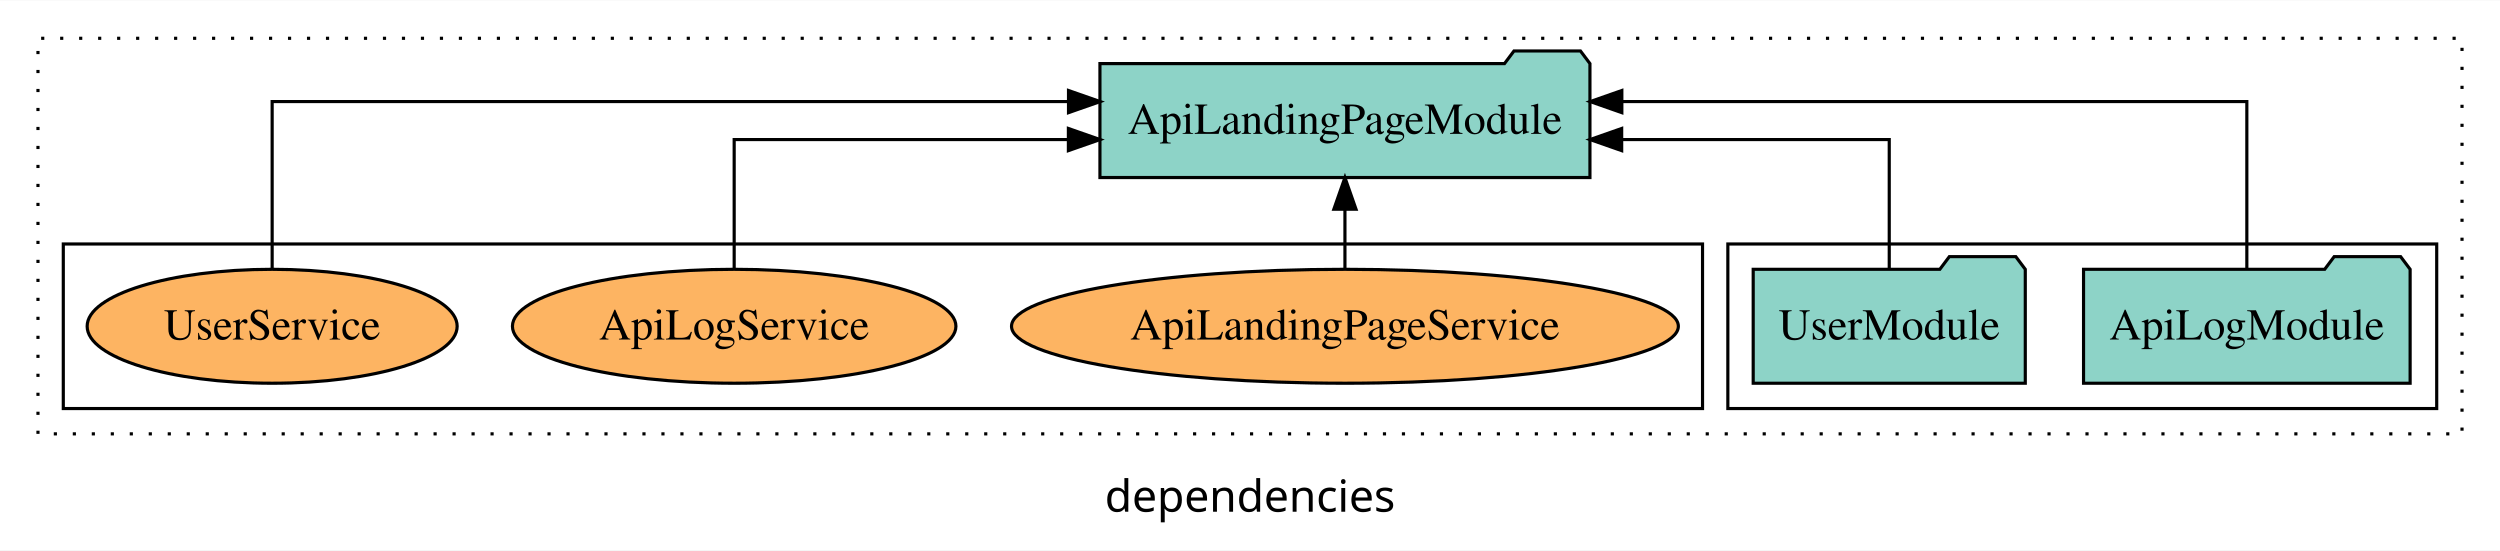
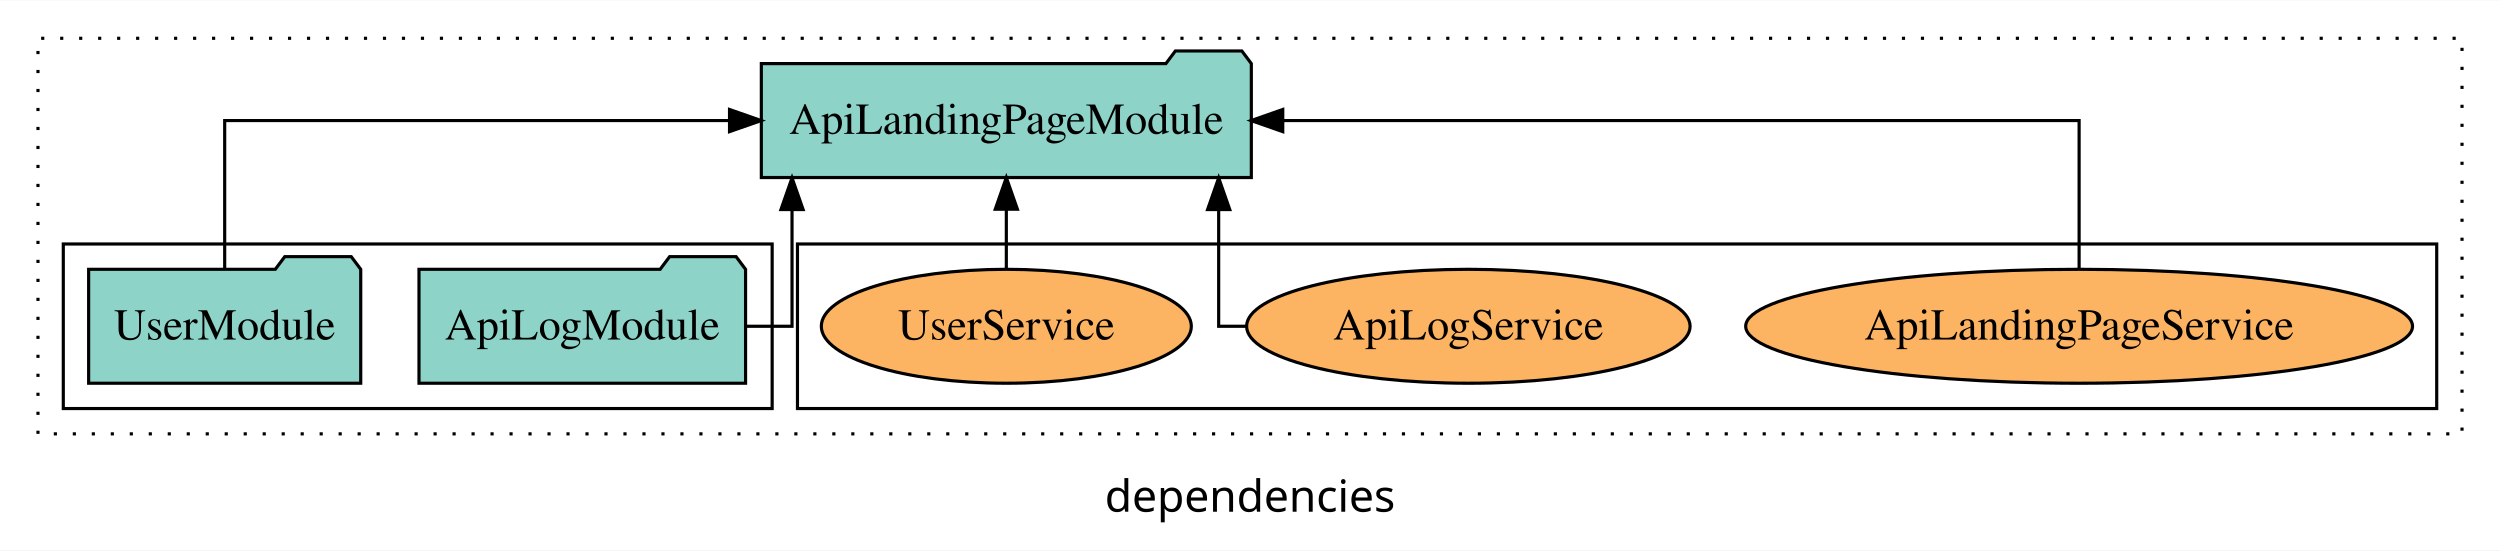
<svg xmlns="http://www.w3.org/2000/svg" width="790pt" height="174pt" viewBox="0.00 0.00 790.00 173.80">
  <g id="graph0" class="graph" transform="scale(1 1) rotate(0) translate(4 169.8)">
    <polygon fill="white" stroke="transparent" points="-4,4 -4,-169.8 786,-169.8 786,4 -4,4" />
    <text text-anchor="middle" x="391" y="-8.2" font-family="sans-serif" font-size="14.00">dependencies</text>
    <g id="clust1" class="cluster">
      <polygon fill="none" stroke="black" stroke-dasharray="1,5" points="8,-32.8 8,-157.8 774,-157.8 774,-32.8 8,-32.8" />
    </g>
+     <g id="clust6" class="cluster">
+       <polygon fill="none" stroke="black" points="248,-40.8 248,-92.8 766,-92.8 766,-40.8 248,-40.8" />
+     </g>
    <g id="clust3" class="cluster">
-       <polygon fill="none" stroke="black" points="542,-40.8 542,-92.8 766,-92.8 766,-40.8 542,-40.8" />
-     </g>
-     <g id="clust6" class="cluster">
-       <polygon fill="none" stroke="black" points="16,-40.8 16,-92.8 534,-92.8 534,-40.8 16,-40.8" />
+       <polygon fill="none" stroke="black" points="16,-40.8 16,-92.8 240,-92.8 240,-40.8 16,-40.8" />
    </g>
    <g id="node1" class="node">
-       <polygon fill="#8dd3c7" stroke="black" points="757.6,-84.8 754.6,-88.8 733.6,-88.8 730.6,-84.8 654.4,-84.8 654.4,-48.8 757.6,-48.8 757.6,-84.8" />
-       <text text-anchor="middle" x="706" y="-62.6" font-family="Times,serif" font-size="14.00">ApiLogModule</text>
+       <polygon fill="#8dd3c7" stroke="black" points="231.6,-84.8 228.6,-88.8 207.6,-88.8 204.6,-84.8 128.4,-84.8 128.4,-48.8 231.6,-48.8 231.6,-84.8" />
+       <text text-anchor="middle" x="180" y="-62.6" font-family="Times,serif" font-size="14.00">ApiLogModule</text>
    </g>
    <g id="node3" class="node">
-       <polygon fill="#8dd3c7" stroke="black" points="498.42,-149.8 495.42,-153.8 474.42,-153.8 471.42,-149.8 343.58,-149.8 343.58,-113.8 498.42,-113.8 498.42,-149.8" />
-       <text text-anchor="middle" x="421" y="-127.6" font-family="Times,serif" font-size="14.00">ApiLandingPageModule</text>
+       <polygon fill="#8dd3c7" stroke="black" points="391.42,-149.8 388.42,-153.8 367.42,-153.8 364.42,-149.8 236.58,-149.8 236.58,-113.8 391.42,-113.8 391.42,-149.8" />
+       <text text-anchor="middle" x="314" y="-127.6" font-family="Times,serif" font-size="14.00">ApiLandingPageModule</text>
    </g>
    <g id="edge1" class="edge">
-       <path fill="none" stroke="black" d="M706,-85.08C706,-106.12 706,-137.8 706,-137.8 706,-137.8 508.5,-137.8 508.5,-137.8" />
-       <polygon fill="black" stroke="black" points="508.5,-134.3 498.5,-137.8 508.5,-141.3 508.5,-134.3" />
+       <path fill="none" stroke="black" d="M231.57,-66.8C240.13,-66.8 246.28,-66.8 246.28,-66.8 246.28,-66.8 246.28,-103.69 246.28,-103.69" />
+       <polygon fill="black" stroke="black" points="242.78,-103.69 246.28,-113.69 249.78,-103.69 242.78,-103.69" />
    </g>
    <g id="node2" class="node">
-       <polygon fill="#8dd3c7" stroke="black" points="635.99,-84.8 632.99,-88.8 611.99,-88.8 608.99,-84.8 550.01,-84.8 550.01,-48.8 635.99,-48.8 635.99,-84.8" />
-       <text text-anchor="middle" x="593" y="-62.6" font-family="Times,serif" font-size="14.00">UserModule</text>
+       <polygon fill="#8dd3c7" stroke="black" points="109.99,-84.8 106.99,-88.8 85.99,-88.8 82.99,-84.8 24.01,-84.8 24.01,-48.8 109.99,-48.8 109.99,-84.8" />
+       <text text-anchor="middle" x="67" y="-62.6" font-family="Times,serif" font-size="14.00">UserModule</text>
    </g>
    <g id="edge2" class="edge">
-       <path fill="none" stroke="black" d="M593,-84.82C593,-102.17 593,-125.8 593,-125.8 593,-125.8 508.45,-125.8 508.45,-125.8" />
-       <polygon fill="black" stroke="black" points="508.45,-122.3 498.45,-125.8 508.45,-129.3 508.45,-122.3" />
+       <path fill="none" stroke="black" d="M67,-84.91C67,-104.14 67,-131.8 67,-131.8 67,-131.8 226.53,-131.8 226.53,-131.8" />
+       <polygon fill="black" stroke="black" points="226.53,-135.3 236.53,-131.8 226.53,-128.3 226.53,-135.3" />
    </g>
    <g id="node4" class="node">
-       <ellipse fill="#fdb462" stroke="black" cx="421" cy="-66.8" rx="105.36" ry="18" />
-       <text text-anchor="middle" x="421" y="-62.6" font-family="Times,serif" font-size="14.00">ApiLandingPageService</text>
+       <ellipse fill="#fdb462" stroke="black" cx="653" cy="-66.8" rx="105.36" ry="18" />
+       <text text-anchor="middle" x="653" y="-62.6" font-family="Times,serif" font-size="14.00">ApiLandingPageService</text>
    </g>
    <g id="edge3" class="edge">
-       <path fill="none" stroke="black" d="M421,-84.91C421,-84.91 421,-103.79 421,-103.79" />
-       <polygon fill="black" stroke="black" points="417.5,-103.79 421,-113.79 424.5,-103.79 417.5,-103.79" />
+       <path fill="none" stroke="black" d="M653,-84.91C653,-104.14 653,-131.8 653,-131.8 653,-131.8 401.35,-131.8 401.35,-131.8" />
+       <polygon fill="black" stroke="black" points="401.35,-128.3 391.35,-131.8 401.35,-135.3 401.35,-128.3" />
    </g>
    <g id="node5" class="node">
-       <ellipse fill="#fdb462" stroke="black" cx="228" cy="-66.8" rx="70.07" ry="18" />
-       <text text-anchor="middle" x="228" y="-62.6" font-family="Times,serif" font-size="14.00">ApiLogService</text>
+       <ellipse fill="#fdb462" stroke="black" cx="460" cy="-66.8" rx="70.07" ry="18" />
+       <text text-anchor="middle" x="460" y="-62.6" font-family="Times,serif" font-size="14.00">ApiLogService</text>
    </g>
    <g id="edge4" class="edge">
-       <path fill="none" stroke="black" d="M228,-84.82C228,-102.17 228,-125.8 228,-125.8 228,-125.8 333.61,-125.8 333.61,-125.8" />
-       <polygon fill="black" stroke="black" points="333.61,-129.3 343.61,-125.8 333.61,-122.3 333.61,-129.3" />
+       <path fill="none" stroke="black" d="M389.84,-66.8C384.48,-66.8 381.1,-66.8 381.1,-66.8 381.1,-66.8 381.1,-103.69 381.1,-103.69" />
+       <polygon fill="black" stroke="black" points="377.6,-103.69 381.1,-113.69 384.6,-103.69 377.6,-103.69" />
    </g>
    <g id="node6" class="node">
-       <ellipse fill="#fdb462" stroke="black" cx="82" cy="-66.8" rx="58.46" ry="18" />
-       <text text-anchor="middle" x="82" y="-62.6" font-family="Times,serif" font-size="14.00">UserService</text>
+       <ellipse fill="#fdb462" stroke="black" cx="314" cy="-66.8" rx="58.46" ry="18" />
+       <text text-anchor="middle" x="314" y="-62.6" font-family="Times,serif" font-size="14.00">UserService</text>
    </g>
    <g id="edge5" class="edge">
-       <path fill="none" stroke="black" d="M82,-85.08C82,-106.12 82,-137.8 82,-137.8 82,-137.8 333.65,-137.8 333.65,-137.8" />
-       <polygon fill="black" stroke="black" points="333.65,-141.3 343.65,-137.8 333.65,-134.3 333.65,-141.3" />
+       <path fill="none" stroke="black" d="M314,-84.91C314,-84.91 314,-103.79 314,-103.79" />
+       <polygon fill="black" stroke="black" points="310.5,-103.79 314,-113.79 317.5,-103.79 310.5,-103.79" />
    </g>
  </g>
</svg>
